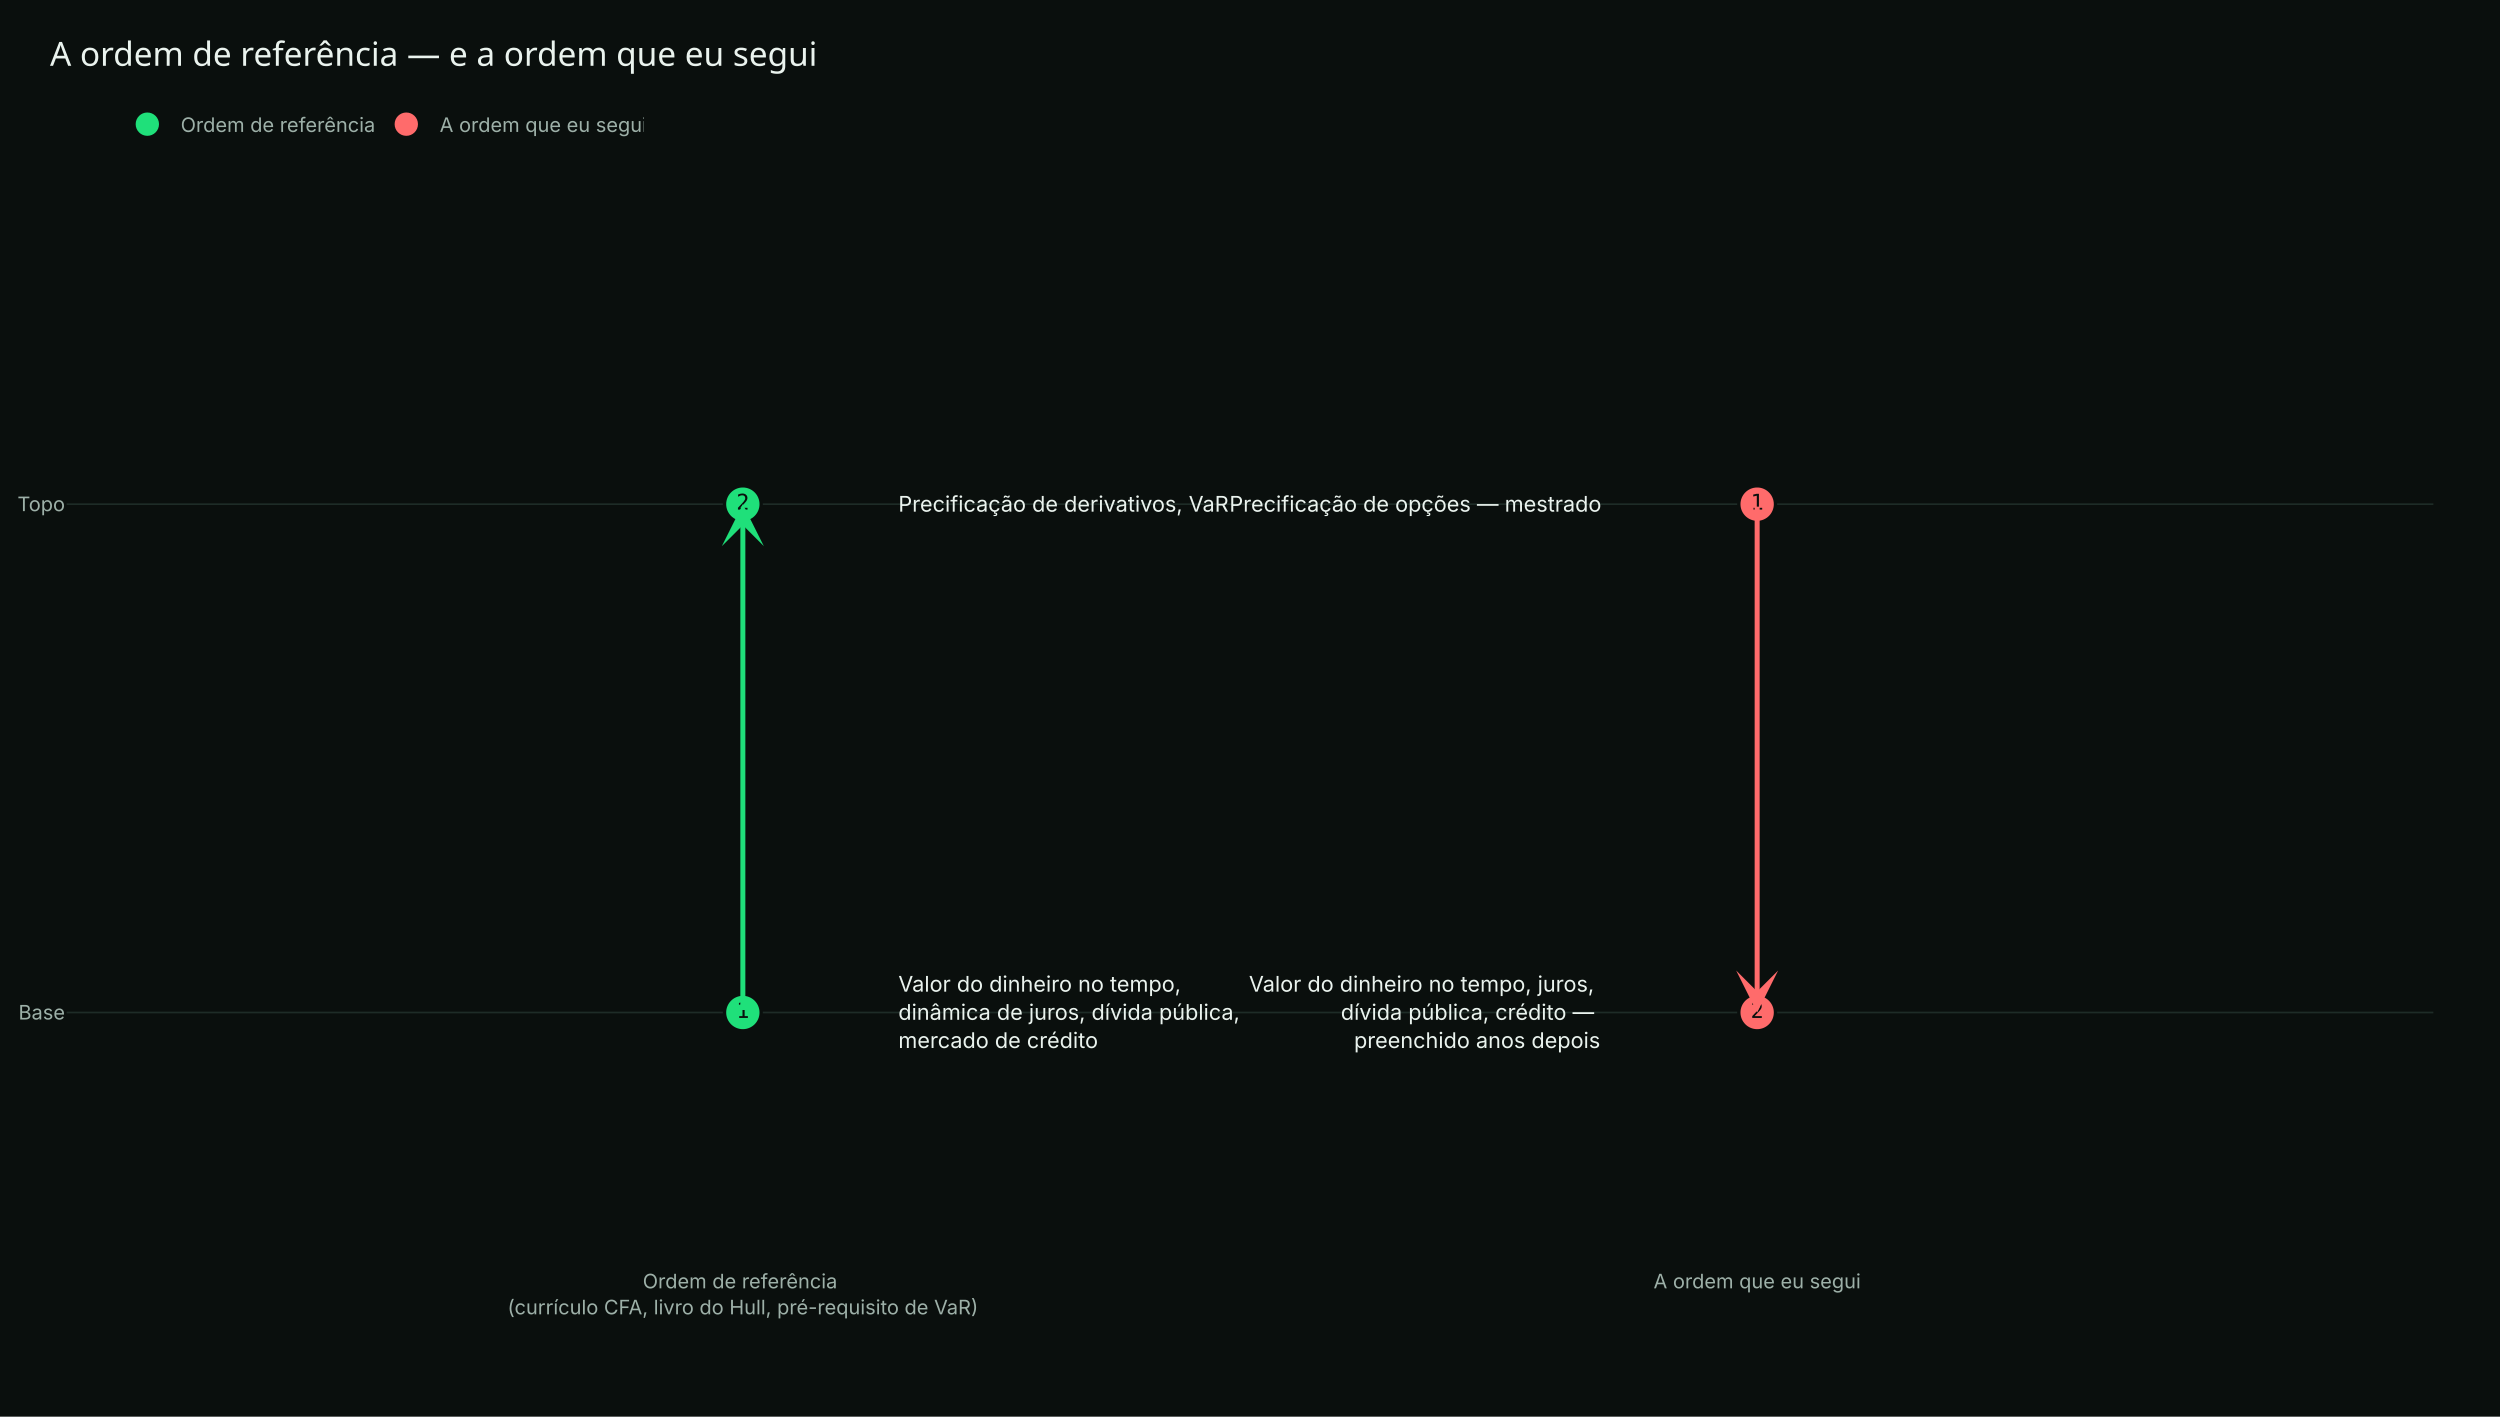
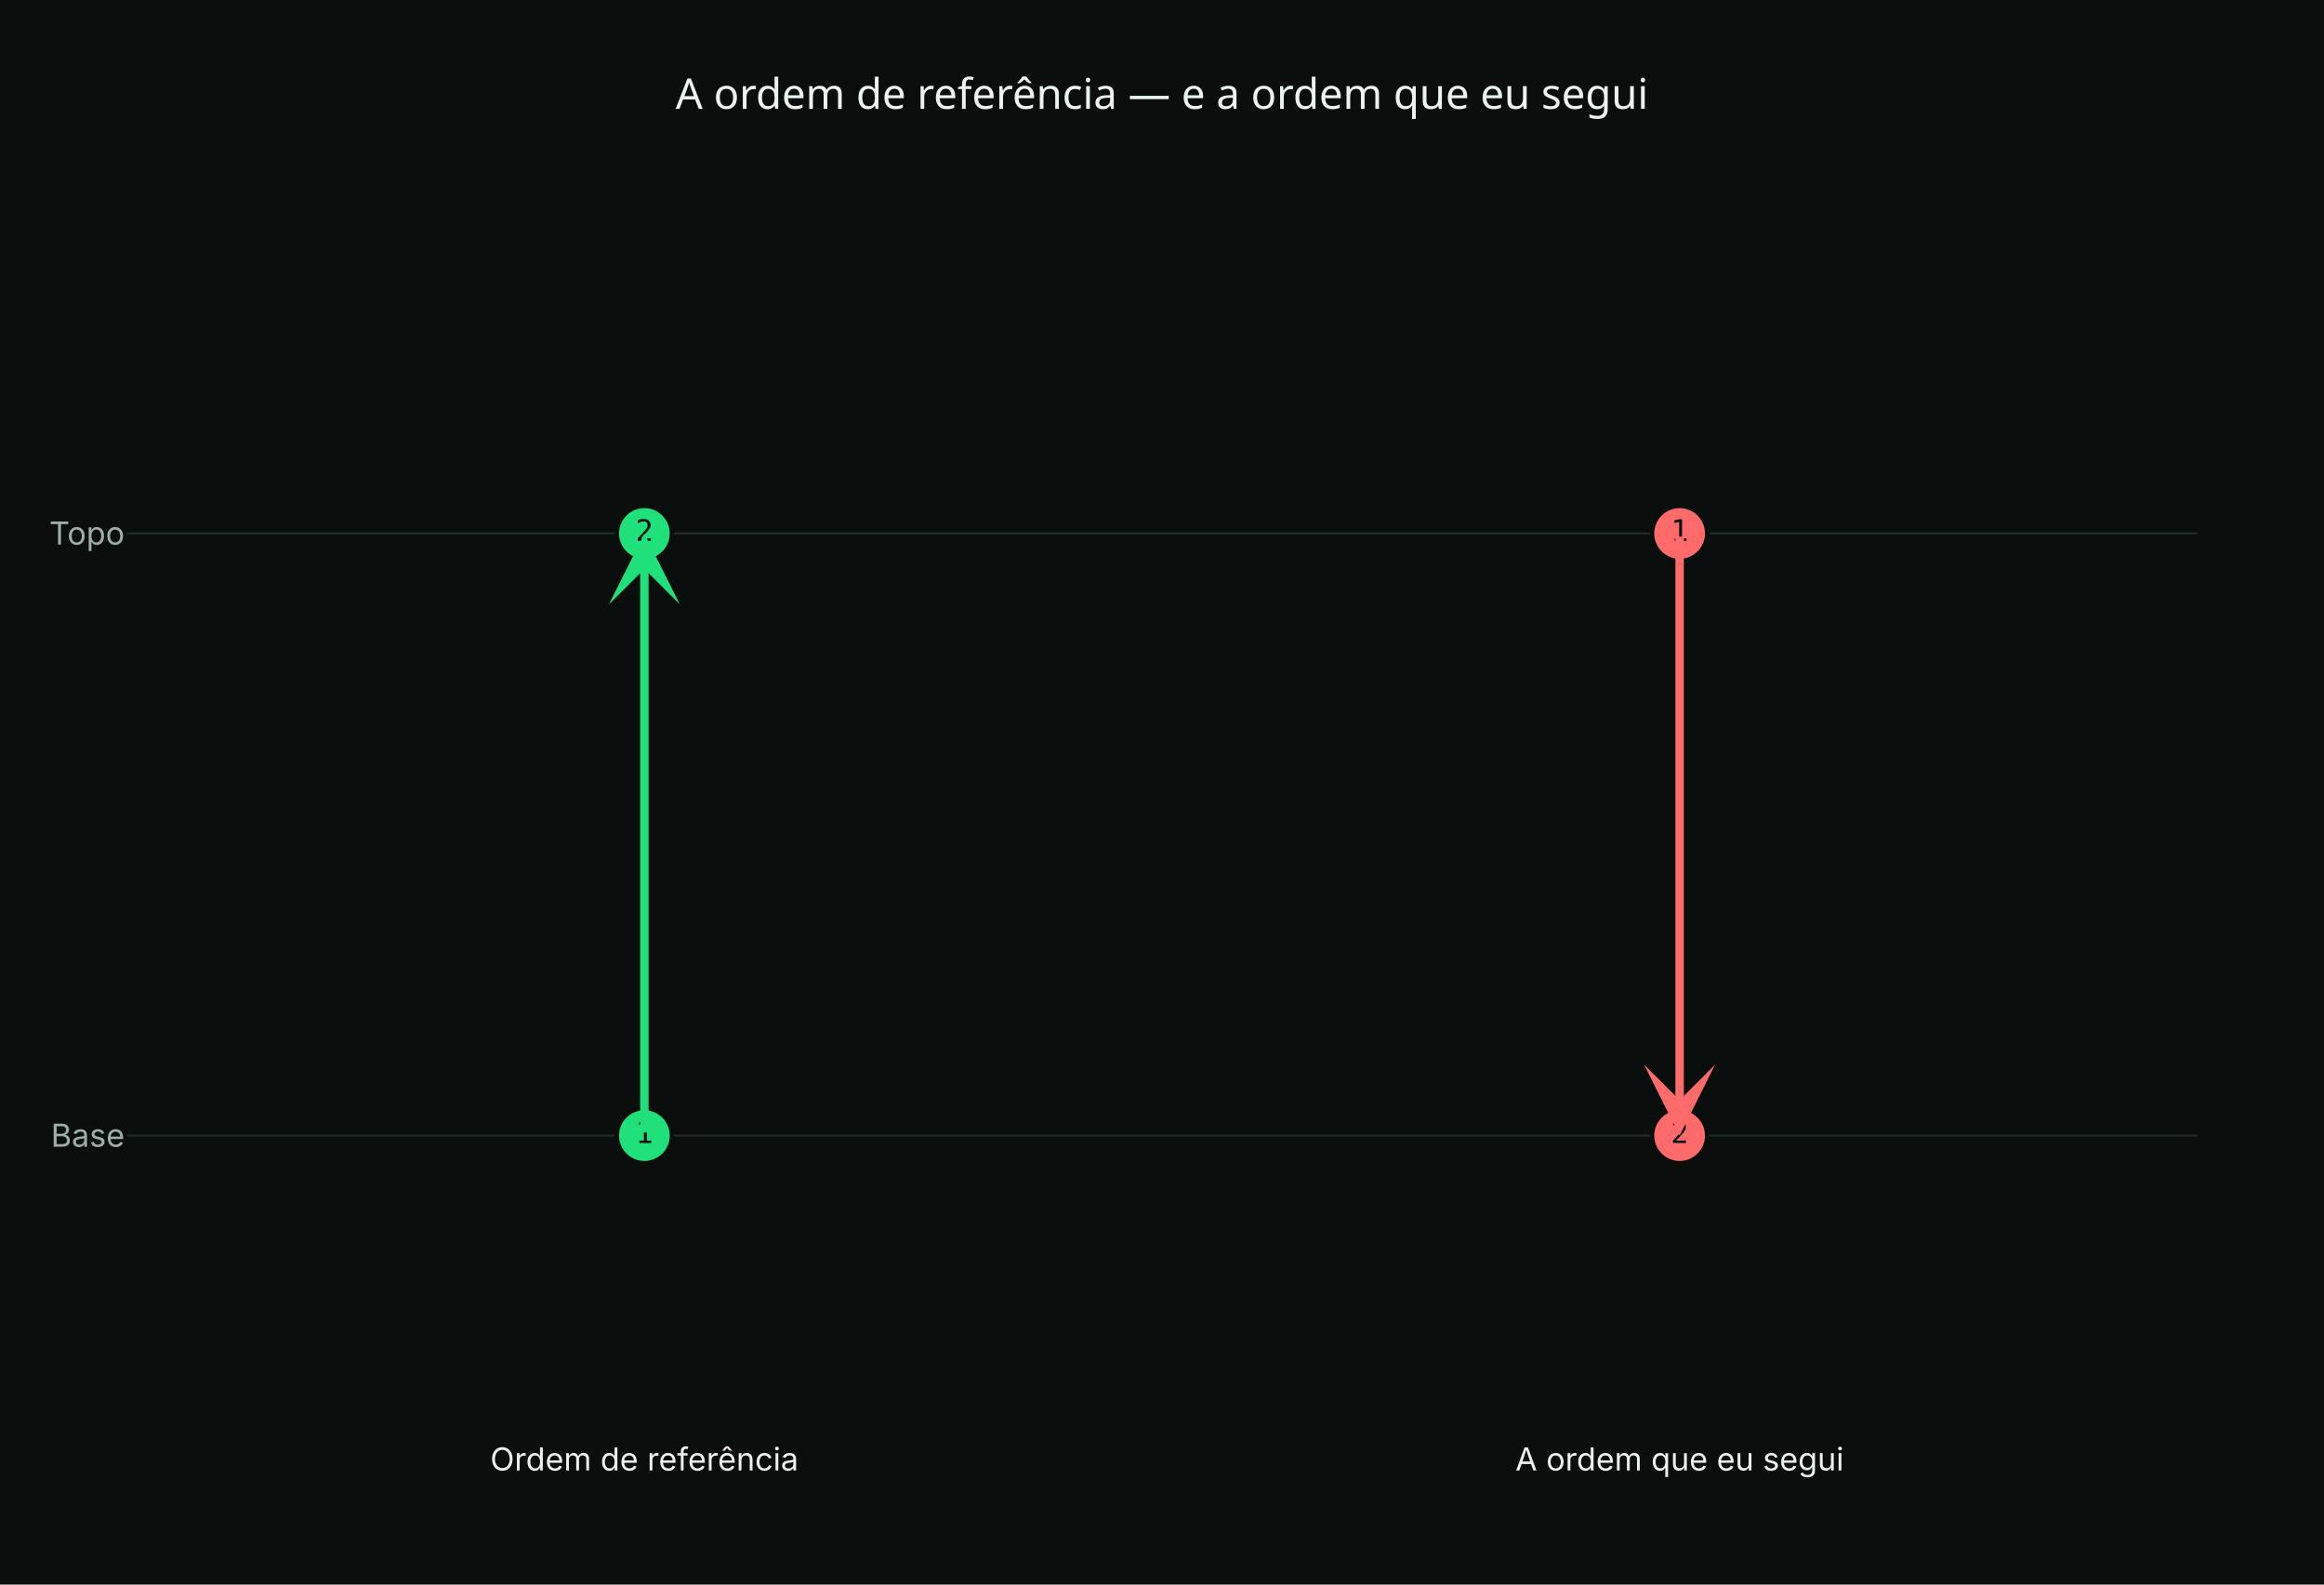
- <svg xmlns="http://www.w3.org/2000/svg" class="main-svg" width="1500" height="850" style="" viewBox="0 0 1500 850">
-   <rect x="0" y="0" width="1500" height="850" style="fill: rgb(10, 15, 13); fill-opacity: 1;" />
-   <defs id="defs-abf9e2">
+ <svg xmlns="http://www.w3.org/2000/svg" class="main-svg" width="1100" height="750" style="" viewBox="0 0 1100 750">
+   <rect x="0" y="0" width="1100" height="750" style="fill: rgb(10, 15, 13); fill-opacity: 1;" />
+   <defs id="defs-50f106">
    <g class="clips">
-       <clipPath id="clipabf9e2xyplot" class="plotclip">
-         <rect width="1420" height="610" />
+       <clipPath id="clip50f106xyplot" class="plotclip">
+         <rect width="980" height="570" />
      </clipPath>
-       <clipPath class="axesclip" id="clipabf9e2x">
-         <rect x="40" y="0" width="1420" height="850" />
+       <clipPath class="axesclip" id="clip50f106x">
+         <rect x="60" y="0" width="980" height="750" />
      </clipPath>
-       <clipPath class="axesclip" id="clipabf9e2y">
-         <rect x="0" y="150" width="1500" height="610" />
+       <clipPath class="axesclip" id="clip50f106y">
+         <rect x="0" y="110" width="1100" height="570" />
      </clipPath>
-       <clipPath class="axesclip" id="clipabf9e2xy">
-         <rect x="40" y="150" width="1420" height="610" />
+       <clipPath class="axesclip" id="clip50f106xy">
+         <rect x="60" y="110" width="980" height="570" />
      </clipPath>
    </g>
    <g class="gradients" />
    <g class="patterns" />
  </defs>
  <g class="bglayer" />
  <g class="layer-below">
    <g class="imagelayer" />
    <g class="shapelayer" />
  </g>
  <g class="cartesianlayer">
    <g class="subplot xy">
      <g class="layer-subplot">
        <g class="shapelayer" />
        <g class="imagelayer" />
      </g>
      <g class="minor-gridlayer">
        <g class="x" />
        <g class="y" />
      </g>
      <g class="gridlayer">
        <g class="x" />
        <g class="y">
-           <path class="ygrid crisp" transform="translate(0,607.5)" d="M40,0h1420" style="stroke: rgb(30, 44, 39); stroke-opacity: 1; stroke-width: 1px;" />
-           <path class="ygrid crisp" transform="translate(0,302.5)" d="M40,0h1420" style="stroke: rgb(30, 44, 39); stroke-opacity: 1; stroke-width: 1px;" />
+           <path class="ygrid crisp" transform="translate(0,537.5)" d="M60,0h980" style="stroke: rgb(30, 44, 39); stroke-opacity: 1; stroke-width: 1px;" />
+           <path class="ygrid crisp" transform="translate(0,252.5)" d="M60,0h980" style="stroke: rgb(30, 44, 39); stroke-opacity: 1; stroke-width: 1px;" />
        </g>
      </g>
      <g class="zerolinelayer" />
      <g class="layer-between">
        <g class="shapelayer" />
        <g class="imagelayer" />
      </g>
      <path class="xlines-below" />
      <path class="ylines-below" />
      <g class="overlines-below" />
      <g class="xaxislayer-below" />
      <g class="yaxislayer-below" />
      <g class="overaxes-below" />
      <g class="overplot">
-         <g class="xy" transform="translate(40,150)" clip-path="url(#clipabf9e2xyplot)">
+         <g class="xy" transform="translate(60,110)" clip-path="url(#clip50f106xyplot)">
          <g class="scatterlayer mlayer">
-             <g class="trace scatter trace9a3a64" style="stroke-miterlimit: 2; opacity: 1;">
+             <g class="trace scatter trace0042e5" style="stroke-miterlimit: 2; opacity: 1;">
              <g class="fills" />
              <g class="errorbars" />
              <g class="lines" />
              <g class="points">
-                 <path class="point" transform="translate(405.71,457.5)" d="M11,0A11,11 0 1,1 0,-11A11,11 0 0,1 11,0Z" style="opacity: 1; stroke-width: 2px; fill: rgb(31, 224, 122); fill-opacity: 1; stroke: rgb(10, 15, 13); stroke-opacity: 1;" />
-                 <path class="point" transform="translate(405.71,152.5)" d="M11,0A11,11 0 1,1 0,-11A11,11 0 0,1 11,0Z" style="opacity: 1; stroke-width: 2px; fill: rgb(31, 224, 122); fill-opacity: 1; stroke: rgb(10, 15, 13); stroke-opacity: 1;" />
+                 <path class="point" transform="translate(245,427.5)" d="M13,0A13,13 0 1,1 0,-13A13,13 0 0,1 13,0Z" style="opacity: 1; stroke-width: 2px; fill: rgb(31, 224, 122); fill-opacity: 1; stroke: rgb(10, 15, 13); stroke-opacity: 1;" />
+                 <path class="point" transform="translate(245,142.5)" d="M13,0A13,13 0 1,1 0,-13A13,13 0 0,1 13,0Z" style="opacity: 1; stroke-width: 2px; fill: rgb(31, 224, 122); fill-opacity: 1; stroke: rgb(10, 15, 13); stroke-opacity: 1;" />
              </g>
              <g class="text">
-                 <g class="textpoint" transform="translate(0,3.25)">
-                   <text x="405.71" y="457.5" text-anchor="middle" style="font-family: 'JetBrains Mono', monospace; font-size: 13px; fill: rgb(10, 15, 13); fill-opacity: 1; white-space: pre;">1</text>
+                 <g class="textpoint" transform="translate(0,3.5)">
+                   <text x="245" y="427.5" text-anchor="middle" style="font-family: 'JetBrains Mono', monospace; font-size: 14px; fill: rgb(10, 15, 13); fill-opacity: 1; white-space: pre;">1</text>
                </g>
-                 <g class="textpoint" transform="translate(0,3.25)">
-                   <text x="405.71" y="152.5" text-anchor="middle" style="font-family: 'JetBrains Mono', monospace; font-size: 13px; fill: rgb(10, 15, 13); fill-opacity: 1; white-space: pre;">2</text>
+                 <g class="textpoint" transform="translate(0,3.5)">
+                   <text x="245" y="142.5" text-anchor="middle" style="font-family: 'JetBrains Mono', monospace; font-size: 14px; fill: rgb(10, 15, 13); fill-opacity: 1; white-space: pre;">2</text>
                </g>
              </g>
            </g>
-             <g class="trace scatter trace06e520" style="stroke-miterlimit: 2; opacity: 1;">
+             <g class="trace scatter tracea88c65" style="stroke-miterlimit: 2; opacity: 1;">
              <g class="fills" />
              <g class="errorbars" />
              <g class="lines" />
              <g class="points">
-                 <path class="point" transform="translate(1014.29,152.5)" d="M11,0A11,11 0 1,1 0,-11A11,11 0 0,1 11,0Z" style="opacity: 1; stroke-width: 2px; fill: rgb(255, 107, 107); fill-opacity: 1; stroke: rgb(10, 15, 13); stroke-opacity: 1;" />
-                 <path class="point" transform="translate(1014.29,457.5)" d="M11,0A11,11 0 1,1 0,-11A11,11 0 0,1 11,0Z" style="opacity: 1; stroke-width: 2px; fill: rgb(255, 107, 107); fill-opacity: 1; stroke: rgb(10, 15, 13); stroke-opacity: 1;" />
+                 <path class="point" transform="translate(735,142.5)" d="M13,0A13,13 0 1,1 0,-13A13,13 0 0,1 13,0Z" style="opacity: 1; stroke-width: 2px; fill: rgb(255, 107, 107); fill-opacity: 1; stroke: rgb(10, 15, 13); stroke-opacity: 1;" />
+                 <path class="point" transform="translate(735,427.5)" d="M13,0A13,13 0 1,1 0,-13A13,13 0 0,1 13,0Z" style="opacity: 1; stroke-width: 2px; fill: rgb(255, 107, 107); fill-opacity: 1; stroke: rgb(10, 15, 13); stroke-opacity: 1;" />
              </g>
              <g class="text">
-                 <g class="textpoint" transform="translate(0,3.25)">
-                   <text x="1014.29" y="152.5" text-anchor="middle" style="font-family: 'JetBrains Mono', monospace; font-size: 13px; fill: rgb(10, 15, 13); fill-opacity: 1; white-space: pre;">1</text>
+                 <g class="textpoint" transform="translate(0,3.5)">
+                   <text x="735" y="142.5" text-anchor="middle" style="font-family: 'JetBrains Mono', monospace; font-size: 14px; fill: rgb(10, 15, 13); fill-opacity: 1; white-space: pre;">1</text>
                </g>
-                 <g class="textpoint" transform="translate(0,3.25)">
-                   <text x="1014.29" y="457.5" text-anchor="middle" style="font-family: 'JetBrains Mono', monospace; font-size: 13px; fill: rgb(10, 15, 13); fill-opacity: 1; white-space: pre;">2</text>
+                 <g class="textpoint" transform="translate(0,3.5)">
+                   <text x="735" y="427.5" text-anchor="middle" style="font-family: 'JetBrains Mono', monospace; font-size: 14px; fill: rgb(10, 15, 13); fill-opacity: 1; white-space: pre;">2</text>
                </g>
              </g>
            </g>
          </g>
        </g>
      </g>
      <g class="zerolinelayer-above" />
      <path class="xlines-above crisp" d="M0,0" style="fill: none;" />
      <path class="ylines-above crisp" d="M0,0" style="fill: none;" />
      <g class="overlines-above" />
      <g class="xaxislayer-above">
        <g class="xtick">
-           <text text-anchor="middle" x="0" y="773" transform="translate(445.71,0)" style="font-family: Inter, sans-serif; font-size: 12px; fill: rgb(157, 176, 168); fill-opacity: 1; white-space: pre;">
-             <tspan class="line" dy="0em" x="0" y="773">Ordem de referência</tspan>
-             <tspan class="line" dy="1.3em" x="0" y="773">(currículo CFA, livro do Hull, pré-requisito de VaR)</tspan>
-           </text>
+           <text text-anchor="middle" x="0" y="696" transform="translate(305,0)" style="font-family: Inter, sans-serif; font-size: 15px; fill: rgb(234, 243, 238); fill-opacity: 1; white-space: pre;">Ordem de referência</text>
        </g>
        <g class="xtick">
-           <text text-anchor="middle" x="0" y="773" style="font-family: Inter, sans-serif; font-size: 12px; fill: rgb(157, 176, 168); fill-opacity: 1; white-space: pre;" transform="translate(1054.29,0)">A ordem que eu segui</text>
+           <text text-anchor="middle" x="0" y="696" style="font-family: Inter, sans-serif; font-size: 15px; fill: rgb(234, 243, 238); fill-opacity: 1; white-space: pre;" transform="translate(795,0)">A ordem que eu segui</text>
        </g>
      </g>
      <g class="yaxislayer-above">
        <g class="ytick">
-           <text text-anchor="end" x="39" y="4.2" transform="translate(0,607.5)" style="font-family: Inter, sans-serif; font-size: 12px; fill: rgb(157, 176, 168); fill-opacity: 1; white-space: pre;">Base</text>
+           <text text-anchor="end" x="59" y="5.25" transform="translate(0,537.5)" style="font-family: Inter, sans-serif; font-size: 15px; fill: rgb(157, 176, 168); fill-opacity: 1; white-space: pre;">Base</text>
        </g>
        <g class="ytick">
-           <text text-anchor="end" x="39" y="4.2" style="font-family: Inter, sans-serif; font-size: 12px; fill: rgb(157, 176, 168); fill-opacity: 1; white-space: pre;" transform="translate(0,302.5)">Topo</text>
+           <text text-anchor="end" x="59" y="5.25" style="font-family: Inter, sans-serif; font-size: 15px; fill: rgb(157, 176, 168); fill-opacity: 1; white-space: pre;" transform="translate(0,252.5)">Topo</text>
        </g>
      </g>
      <g class="overaxes-above" />
    </g>
  </g>
  <g class="polarlayer" />
  <g class="smithlayer" />
  <g class="ternarylayer" />
  <g class="geolayer" />
  <g class="funnelarealayer" />
  <g class="pielayer" />
  <g class="iciclelayer" />
  <g class="treemaplayer" />
  <g class="sunburstlayer" />
  <g class="glimages" />
-   <defs id="topdefs-abf9e2">
+   <defs id="topdefs-50f106">
    <g class="clips" />
-     <clipPath id="legendabf9e2">
-       <rect width="318" height="29" x="0" y="0" />
-     </clipPath>
  </defs>
  <g class="layer-above">
    <g class="imagelayer" />
    <g class="shapelayer" />
  </g>
  <g class="infolayer">
-     <g class="legend" pointer-events="all" transform="translate(68.4,60)">
-       <rect class="bg" shape-rendering="crispEdges" style="stroke: rgb(68, 68, 68); stroke-opacity: 1; fill: rgb(10, 15, 13); fill-opacity: 1; stroke-width: 0px;" width="318" height="29" x="0" y="0" />
-       <g class="scrollbox" transform="" clip-path="url(#legendabf9e2)">
-         <g class="groups">
-           <g class="traces" transform="translate(0,14.5)" style="opacity: 1;">
-             <text class="legendtext" text-anchor="start" x="40" y="4.68" style="font-family: Inter, sans-serif; font-size: 12px; fill: rgb(157, 176, 168); fill-opacity: 1; white-space: pre;">Ordem de referência</text>
-             <g class="layers" style="opacity: 1;">
-               <g class="legendfill" />
-               <g class="legendlines" />
-               <g class="legendsymbols">
-                 <g class="legendpoints">
-                   <path class="scatterpts" transform="translate(20,0)" d="M8,0A8,8 0 1,1 0,-8A8,8 0 0,1 8,0Z" style="opacity: 1; stroke-width: 2px; fill: rgb(31, 224, 122); fill-opacity: 1; stroke: rgb(10, 15, 13); stroke-opacity: 1;" />
-                 </g>
-               </g>
-             </g>
-             <rect class="legendtoggle" x="0" y="-9.5" width="152.877" height="19" style="fill: rgb(0, 0, 0); fill-opacity: 0;" />
-           </g>
-           <g class="traces" transform="translate(155.377,14.5)" style="opacity: 1;">
-             <text class="legendtext" text-anchor="start" x="40" y="4.68" style="font-family: Inter, sans-serif; font-size: 12px; fill: rgb(157, 176, 168); fill-opacity: 1; white-space: pre;">A ordem que eu segui</text>
-             <g class="layers" style="opacity: 1;">
-               <g class="legendfill" />
-               <g class="legendlines" />
-               <g class="legendsymbols">
-                 <g class="legendpoints">
-                   <path class="scatterpts" transform="translate(20,0)" d="M8,0A8,8 0 1,1 0,-8A8,8 0 0,1 8,0Z" style="opacity: 1; stroke-width: 2px; fill: rgb(255, 107, 107); fill-opacity: 1; stroke: rgb(10, 15, 13); stroke-opacity: 1;" />
-                 </g>
-               </g>
-             </g>
-             <rect class="legendtoggle" x="0" y="-9.5" width="159.25" height="19" style="fill: rgb(0, 0, 0); fill-opacity: 0;" />
-           </g>
-         </g>
-       </g>
-       <rect class="scrollbar" rx="20" ry="3" width="0" height="0" style="fill: rgb(128, 139, 164); fill-opacity: 1;" x="0" y="0" />
-     </g>
    <g class="g-gtitle">
-       <text class="gtitle" x="30" y="25.5" text-anchor="start" dy="0.7em" style="opacity: 1; font-family: 'Space Grotesk', sans-serif; font-size: 20px; fill: rgb(234, 243, 238); fill-opacity: 1; white-space: pre;">A ordem de referência — e a ordem que eu segui</text>
+       <text class="gtitle" x="550" y="37.5" text-anchor="middle" dy="0.7em" style="opacity: 1; font-family: 'Space Grotesk', sans-serif; font-size: 20px; fill: rgb(234, 243, 238); fill-opacity: 1; white-space: pre;">A ordem de referência — e a ordem que eu segui</text>
    </g>
    <g class="g-xtitle" />
    <g class="g-ytitle" />
    <g class="annotation" data-index="0" style="opacity: 1;">
-       <g class="annotation-text-g" transform="rotate(0,635,607.5)">
-         <g class="cursor-pointer" transform="translate(537,581)">
-           <rect class="bg" x="0.5" y="0.5" width="195" height="52" style="stroke-width: 1px; stroke: rgb(0, 0, 0); stroke-opacity: 0; fill: rgb(0, 0, 0); fill-opacity: 0;" />
-           <text class="annotation-text" text-anchor="start" x="2" y="14" style="font-family: Inter, sans-serif; font-size: 13px; fill: rgb(234, 243, 238); fill-opacity: 1; white-space: pre;">
-             <tspan class="line" dy="0em" x="2" y="14">Valor do dinheiro no tempo,</tspan>
-             <tspan class="line" dy="1.3em" x="2" y="14">dinâmica de juros, dívida pública,</tspan>
-             <tspan class="line" dy="2.6em" x="2" y="14">mercado de crédito</tspan>
-           </text>
-         </g>
-       </g>
-     </g>
-     <g class="annotation" data-index="1" style="opacity: 1;">
-       <g class="annotation-text-g" transform="rotate(0,632,302.5)">
-         <g class="cursor-pointer" transform="translate(537,293)">
-           <rect class="bg" x="0.5" y="0.5" width="189" height="18" style="stroke-width: 1px; stroke: rgb(0, 0, 0); stroke-opacity: 0; fill: rgb(0, 0, 0); fill-opacity: 0;" />
-           <text class="annotation-text" text-anchor="start" x="2" y="14" style="font-family: Inter, sans-serif; font-size: 13px; fill: rgb(234, 243, 238); fill-opacity: 1; white-space: pre;">Precificação de derivativos, VaR</text>
-         </g>
-       </g>
-     </g>
-     <g class="annotation" data-index="2" style="opacity: 1;">
-       <g class="annotation-text-g" transform="rotate(0,445.71,607.5)">
-         <g class="cursor-pointer" transform="translate(444,606)">
+       <g class="annotation-text-g" transform="rotate(0,305,537.5)">
+         <g class="cursor-pointer" transform="translate(303,536)">
          <rect class="bg" x="0.5" y="0.5" width="3" height="3" style="stroke-width: 1px; stroke: rgb(0, 0, 0); stroke-opacity: 0; fill: rgb(0, 0, 0); fill-opacity: 0;" />
          <text class="annotation-text" text-anchor="middle" x="2" y="2" style="font-family: Inter, sans-serif; font-size: 12px; fill: rgb(157, 176, 168); fill-opacity: 1; white-space: pre;" />
        </g>
      </g>
      <g class="annotation-arrow-g" style="opacity: 1;">
-         <path d="M445.71,606L445.71,302.5" style="stroke-width: 3px; stroke: rgb(31, 224, 122); stroke-opacity: 1; stroke-dasharray: 0px, 0px, 296.99px, 303.5px;" />
-         <path d="M-4.45,-3L-1.65,-0.2V0.2L-4.45,3L1.55,0Z" transform="translate(445.71,309.01)rotate(-90)scale(4.2)" style="fill: rgb(31, 224, 122); stroke-width: 0;" />
+         <path d="M305,536L305,252.5" style="stroke-width: 4px; stroke: rgb(31, 224, 122); stroke-opacity: 1; stroke-dasharray: 0px, 0px, 274.82px, 283.5px;" />
+         <path d="M-4.45,-3L-1.65,-0.2V0.2L-4.45,3L1.55,0Z" transform="translate(305,261.18)rotate(-90)scale(5.6)" style="fill: rgb(31, 224, 122); stroke-width: 0;" />
      </g>
    </g>
-     <g class="annotation" data-index="3" style="opacity: 1;">
-       <g class="annotation-text-g" transform="rotate(0,856.5,302.5)">
-         <g class="cursor-pointer" transform="translate(750,293)">
-           <rect class="bg" x="0.5" y="0.5" width="212" height="18" style="stroke-width: 1px; stroke: rgb(0, 0, 0); stroke-opacity: 0; fill: rgb(0, 0, 0); fill-opacity: 0;" />
-           <text class="annotation-text" text-anchor="end" x="210.828" y="14" style="font-family: Inter, sans-serif; font-size: 13px; fill: rgb(234, 243, 238); fill-opacity: 1; white-space: pre;">Precificação de opções — mestrado</text>
-         </g>
-       </g>
-     </g>
-     <g class="annotation" data-index="4" style="opacity: 1;">
-       <g class="annotation-text-g" transform="rotate(0,863.5,607.5)">
-         <g class="cursor-pointer" transform="translate(764,581)">
-           <rect class="bg" x="0.5" y="0.5" width="198" height="52" style="stroke-width: 1px; stroke: rgb(0, 0, 0); stroke-opacity: 0; fill: rgb(0, 0, 0); fill-opacity: 0;" />
-           <text class="annotation-text" text-anchor="end" x="196.156" y="14" style="font-family: Inter, sans-serif; font-size: 13px; fill: rgb(234, 243, 238); fill-opacity: 1; white-space: pre;">
-             <tspan class="line" dy="0em" x="196.156" y="14">Valor do dinheiro no tempo, juros,</tspan>
-             <tspan class="line" dy="1.3em" x="196.156" y="14">dívida pública, crédito —</tspan>
-             <tspan class="line" dy="2.6em" x="196.156" y="14">preenchido anos depois</tspan>
-           </text>
-         </g>
-       </g>
-     </g>
-     <g class="annotation" data-index="5" style="opacity: 1;">
-       <g class="annotation-text-g" transform="rotate(0,1054.29,302.5)">
-         <g class="cursor-pointer" transform="translate(1052,301)">
+     <g class="annotation" data-index="1" style="opacity: 1;">
+       <g class="annotation-text-g" transform="rotate(0,795,252.5)">
+         <g class="cursor-pointer" transform="translate(793,251)">
          <rect class="bg" x="0.5" y="0.5" width="3" height="3" style="stroke-width: 1px; stroke: rgb(0, 0, 0); stroke-opacity: 0; fill: rgb(0, 0, 0); fill-opacity: 0;" />
          <text class="annotation-text" text-anchor="middle" x="2" y="2" style="font-family: Inter, sans-serif; font-size: 12px; fill: rgb(157, 176, 168); fill-opacity: 1; white-space: pre;" />
        </g>
      </g>
      <g class="annotation-arrow-g" style="opacity: 1;">
-         <path d="M1054.29,304L1054.29,607.5" style="stroke-width: 3px; stroke: rgb(255, 107, 107); stroke-opacity: 1; stroke-dasharray: 0px, 0px, 296.99px, 303.5px;" />
-         <path d="M-4.45,-3L-1.65,-0.2V0.2L-4.45,3L1.55,0Z" transform="translate(1054.29,600.99)rotate(90)scale(4.2)" style="fill: rgb(255, 107, 107); stroke-width: 0;" />
+         <path d="M795,254L795,537.5" style="stroke-width: 4px; stroke: rgb(255, 107, 107); stroke-opacity: 1; stroke-dasharray: 0px, 0px, 274.82px, 283.5px;" />
+         <path d="M-4.45,-3L-1.65,-0.2V0.2L-4.45,3L1.55,0Z" transform="translate(795,528.82)rotate(90)scale(5.6)" style="fill: rgb(255, 107, 107); stroke-width: 0;" />
      </g>
    </g>
  </g>
</svg>
